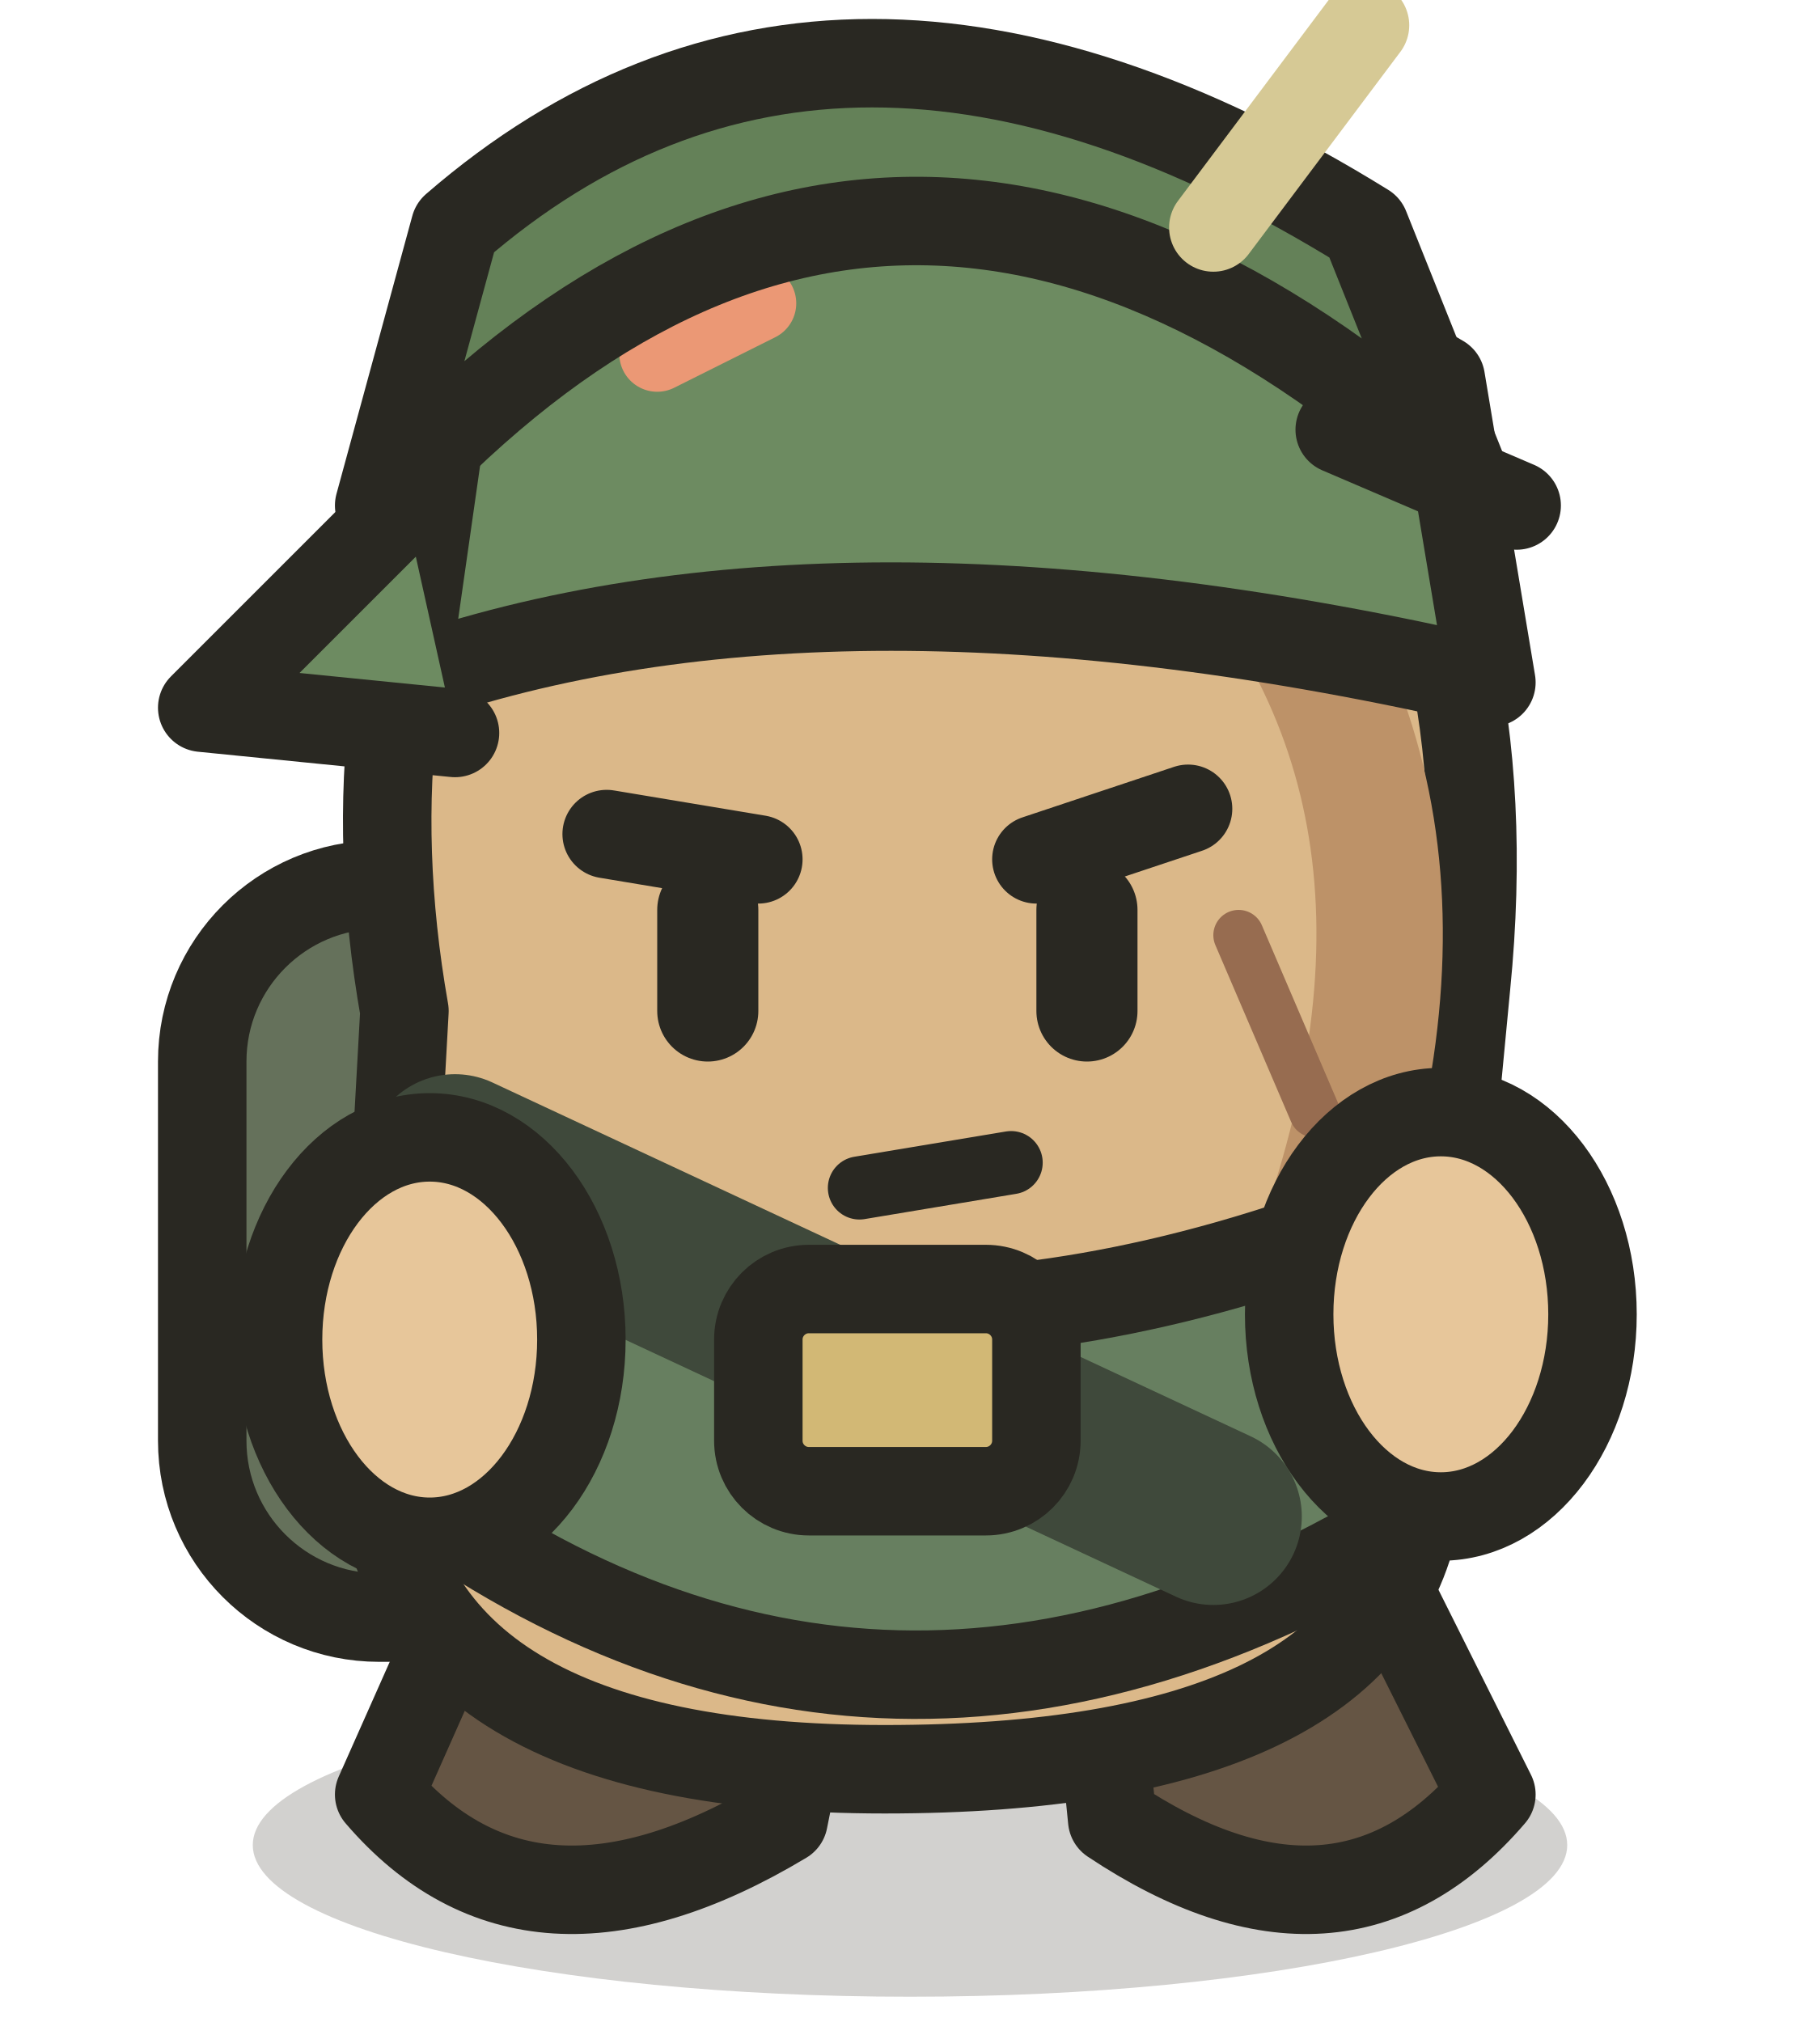
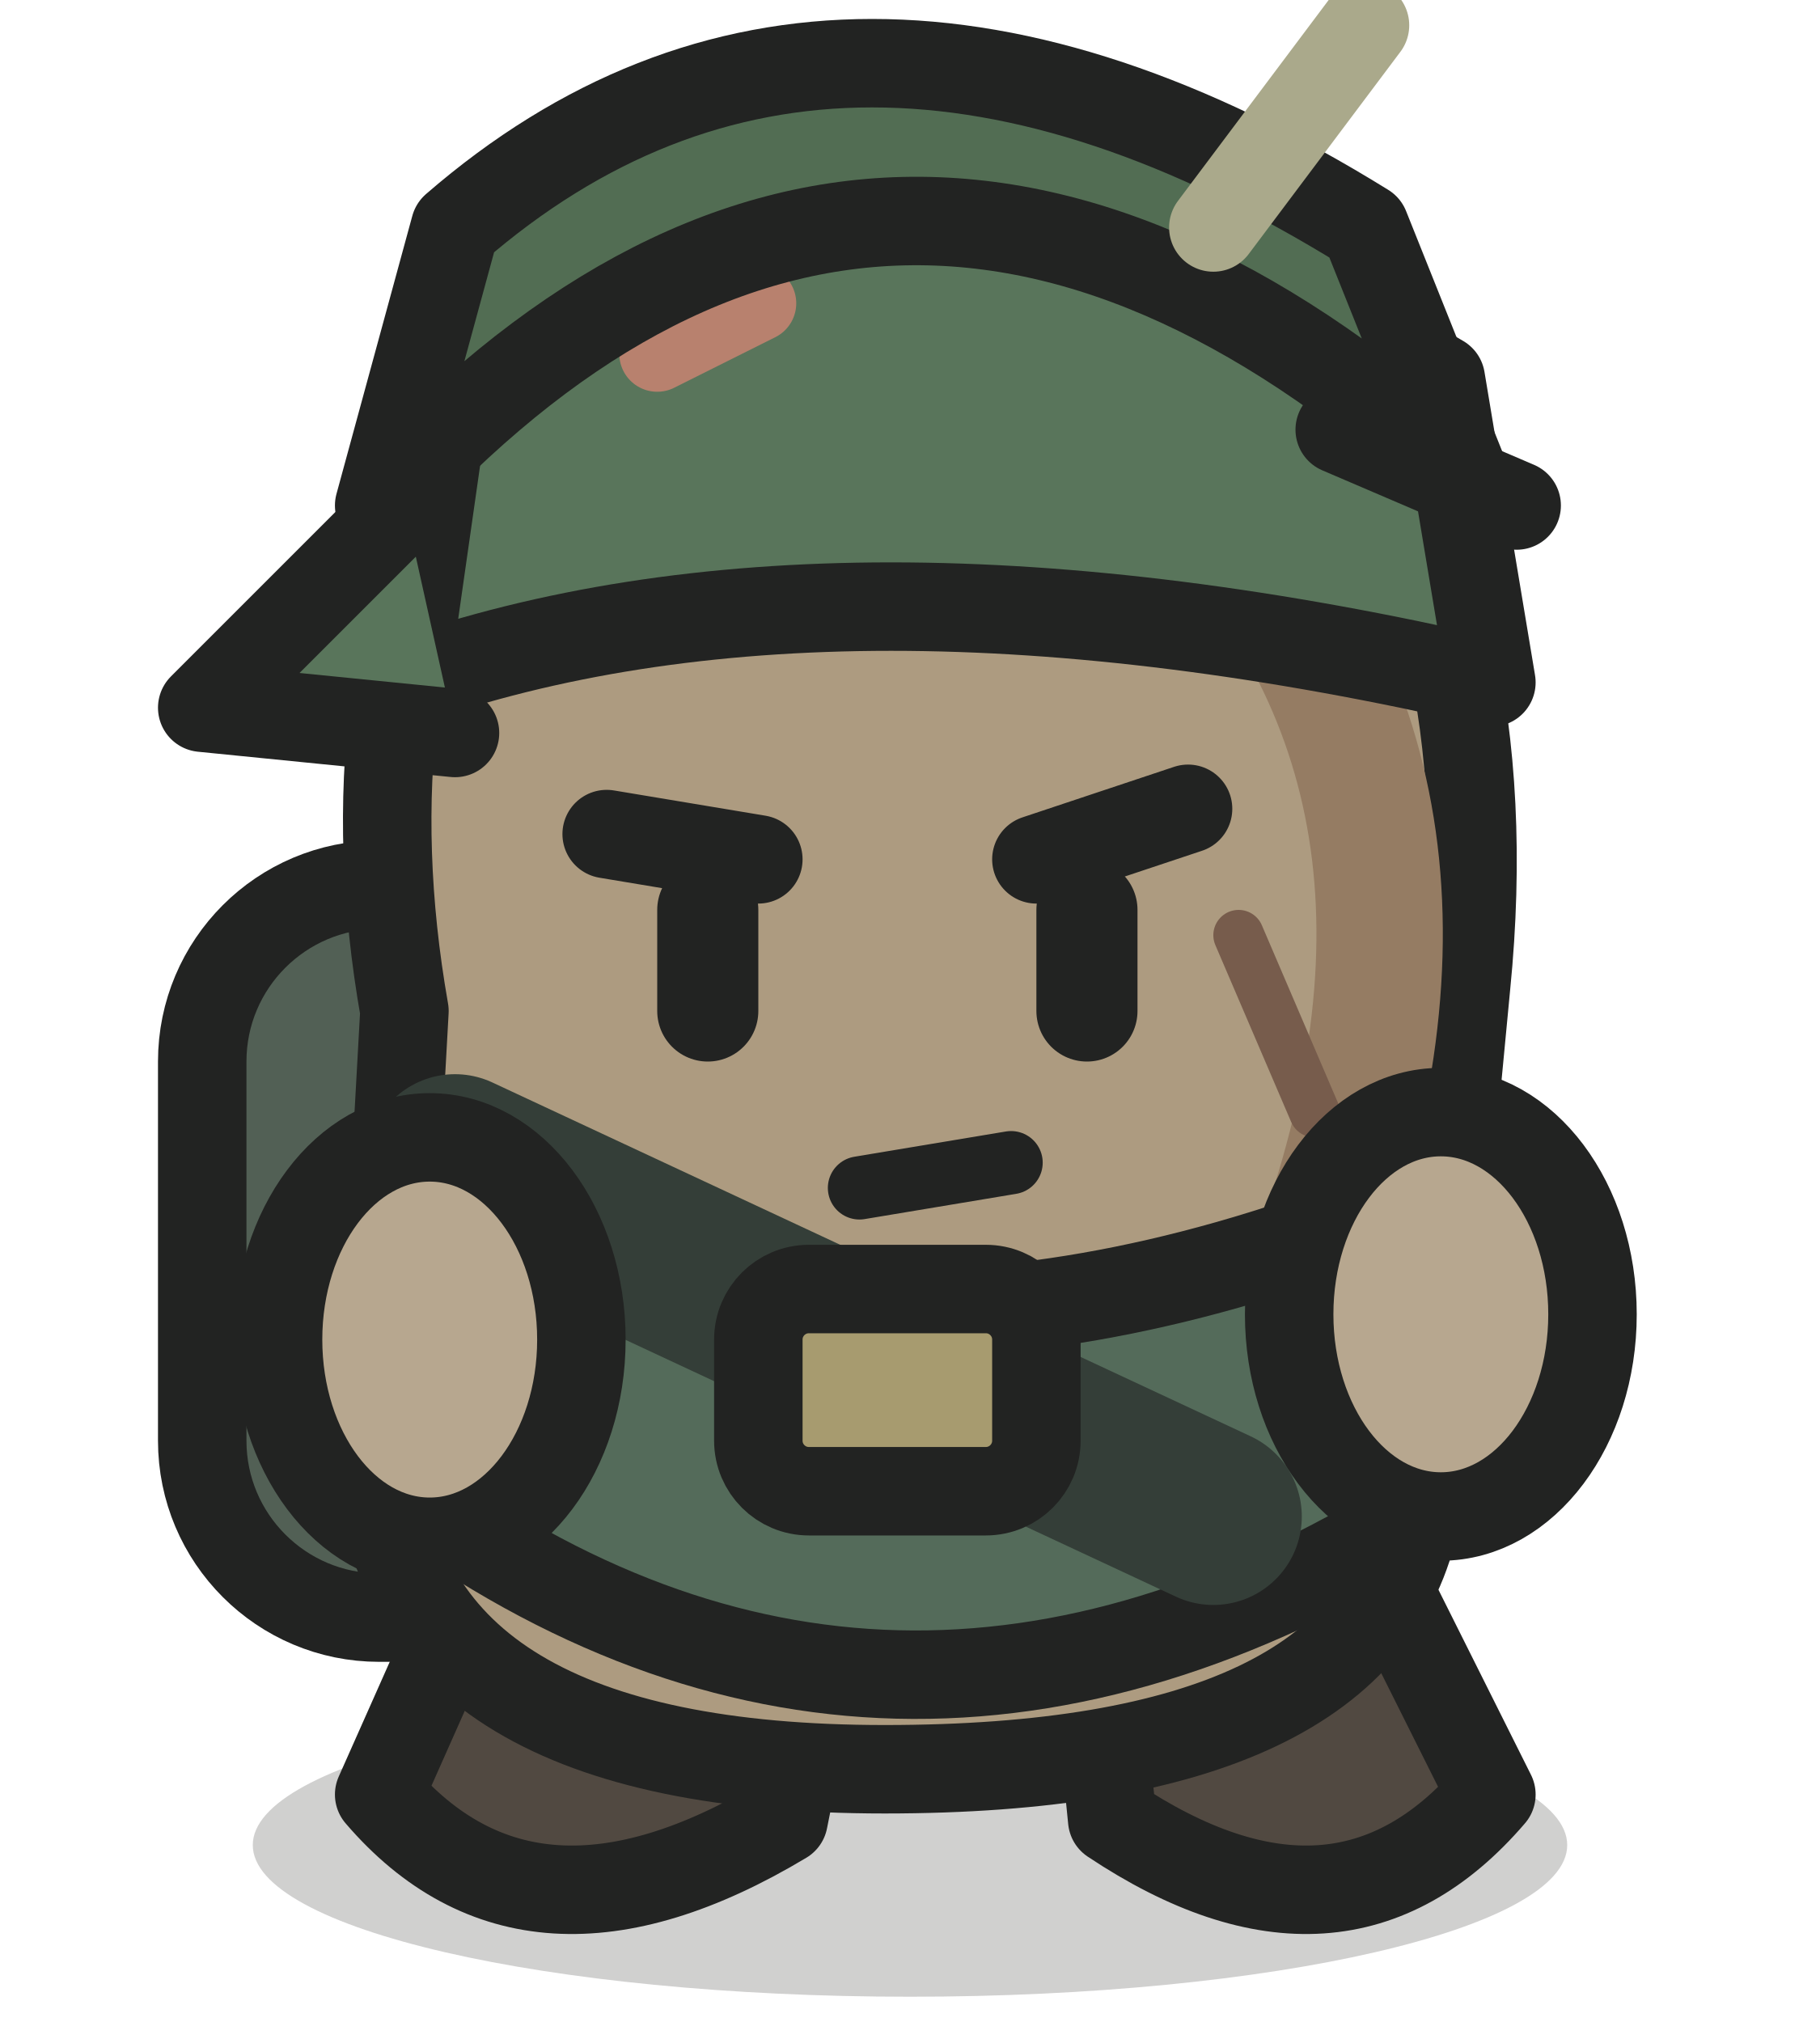
<svg xmlns="http://www.w3.org/2000/svg" width="72" height="80" viewBox="0 0 72 80">
-   <g stroke="#292822" stroke-width="3.5" stroke-linecap="round" stroke-linejoin="round">
-     <ellipse cx="36" cy="73" rx="26" ry="6" fill="#332d26" opacity=".22" stroke="none" />
-     <path d="M19 62l-4 9q6 7 16 1l2-10m10 0 1 10q9 6 15-1l-5-10" fill="#655544" />
-     <rect x="8" y="35" width="18" height="29" rx="7" fill="#65715b" />
-     <path d="M16 40C13 23 20 9 35 8s25 11 23 31l-2 21q-2 10-21 10T15 58Z" fill="#dbb889" />
-     <path d="M47 19q12 12 5 31" stroke="#bd9268" stroke-width="5" fill="none" />
-     <path d="M16 47q18 10 41 0l-1 13q-21 13-40-1Z" fill="#677f60" />
-     <path d="m18 46 30 14" stroke="#3f493b" stroke-width="7" />
-     <rect x="30" y="51" width="11" height="8" rx="2" fill="#d2b875" />
-     <path d="M16 27q17-6 43 0l-2-12Q35 2 18 13Z" fill="#6d8b61" />
-     <path d="m16 20-8 8 10 1m35-12 7 3" fill="#6d8b61" />
+   <g stroke="#222322" stroke-width="3.5" stroke-linecap="round" stroke-linejoin="round">
+     <ellipse cx="36" cy="73" rx="26" ry="6" fill="#2a2725" opacity=".22" stroke="none" />
+     <path d="M19 62l-4 9q6 7 16 1l2-10m10 0 1 10q9 6 15-1l-5-10" fill="#514941" />
+     <rect x="8" y="35" width="18" height="29" rx="7" fill="#526055" />
+     <path d="M16 40C13 23 20 9 35 8s25 11 23 31l-2 21q-2 10-21 10T15 58Z" fill="#ad9b80" />
+     <path d="M47 19q12 12 5 31" stroke="#957c63" stroke-width="5" fill="none" />
+     <path d="M16 47q18 10 41 0l-1 13q-21 13-40-1Z" fill="#546b5a" />
+     <path d="m18 46 30 14" stroke="#343e38" stroke-width="7" />
+     <rect x="30" y="51" width="11" height="8" rx="2" fill="#a79b6f" />
+     <path d="M16 27q17-6 43 0l-2-12Q35 2 18 13Z" fill="#59755b" />
+     <path d="m16 20-8 8 10 1m35-12 7 3" fill="#59755b" />
    <path d="m24 33 6 1m11 0 6-2" />
    <path d="M28 36v4m15-4v4" stroke-width="4" />
    <path d="m34 47 6-1" stroke-width="2.5" />
-     <path d="m49 37 3 7" stroke="#976c50" stroke-width="2" />
-     <ellipse cx="17" cy="53" rx="6" ry="8" fill="#e7c69a" />
-     <ellipse cx="57" cy="52" rx="6" ry="8" fill="#e7c69a" />
-     <path d="m26 14 4-2" stroke="#eb9875" stroke-width="3" />
-     <path d="M15 20Q35-2 58 19l-4-10Q33-4 18 9Z" fill="#648158" />
-     <path d="M48 9l6-8" stroke="#d6c995" />
+     <path d="m49 37 3 7" stroke="#775c4c" stroke-width="2" />
+     <ellipse cx="17" cy="53" rx="6" ry="8" fill="#b7a78f" />
+     <ellipse cx="57" cy="52" rx="6" ry="8" fill="#b7a78f" />
+     <path d="m26 14 4-2" stroke="#b8816e" stroke-width="3" />
+     <path d="M15 20Q35-2 58 19l-4-10Q33-4 18 9Z" fill="#526d53" />
+     <path d="M48 9l6-8" stroke="#aaa98b" />
  </g>
</svg>
